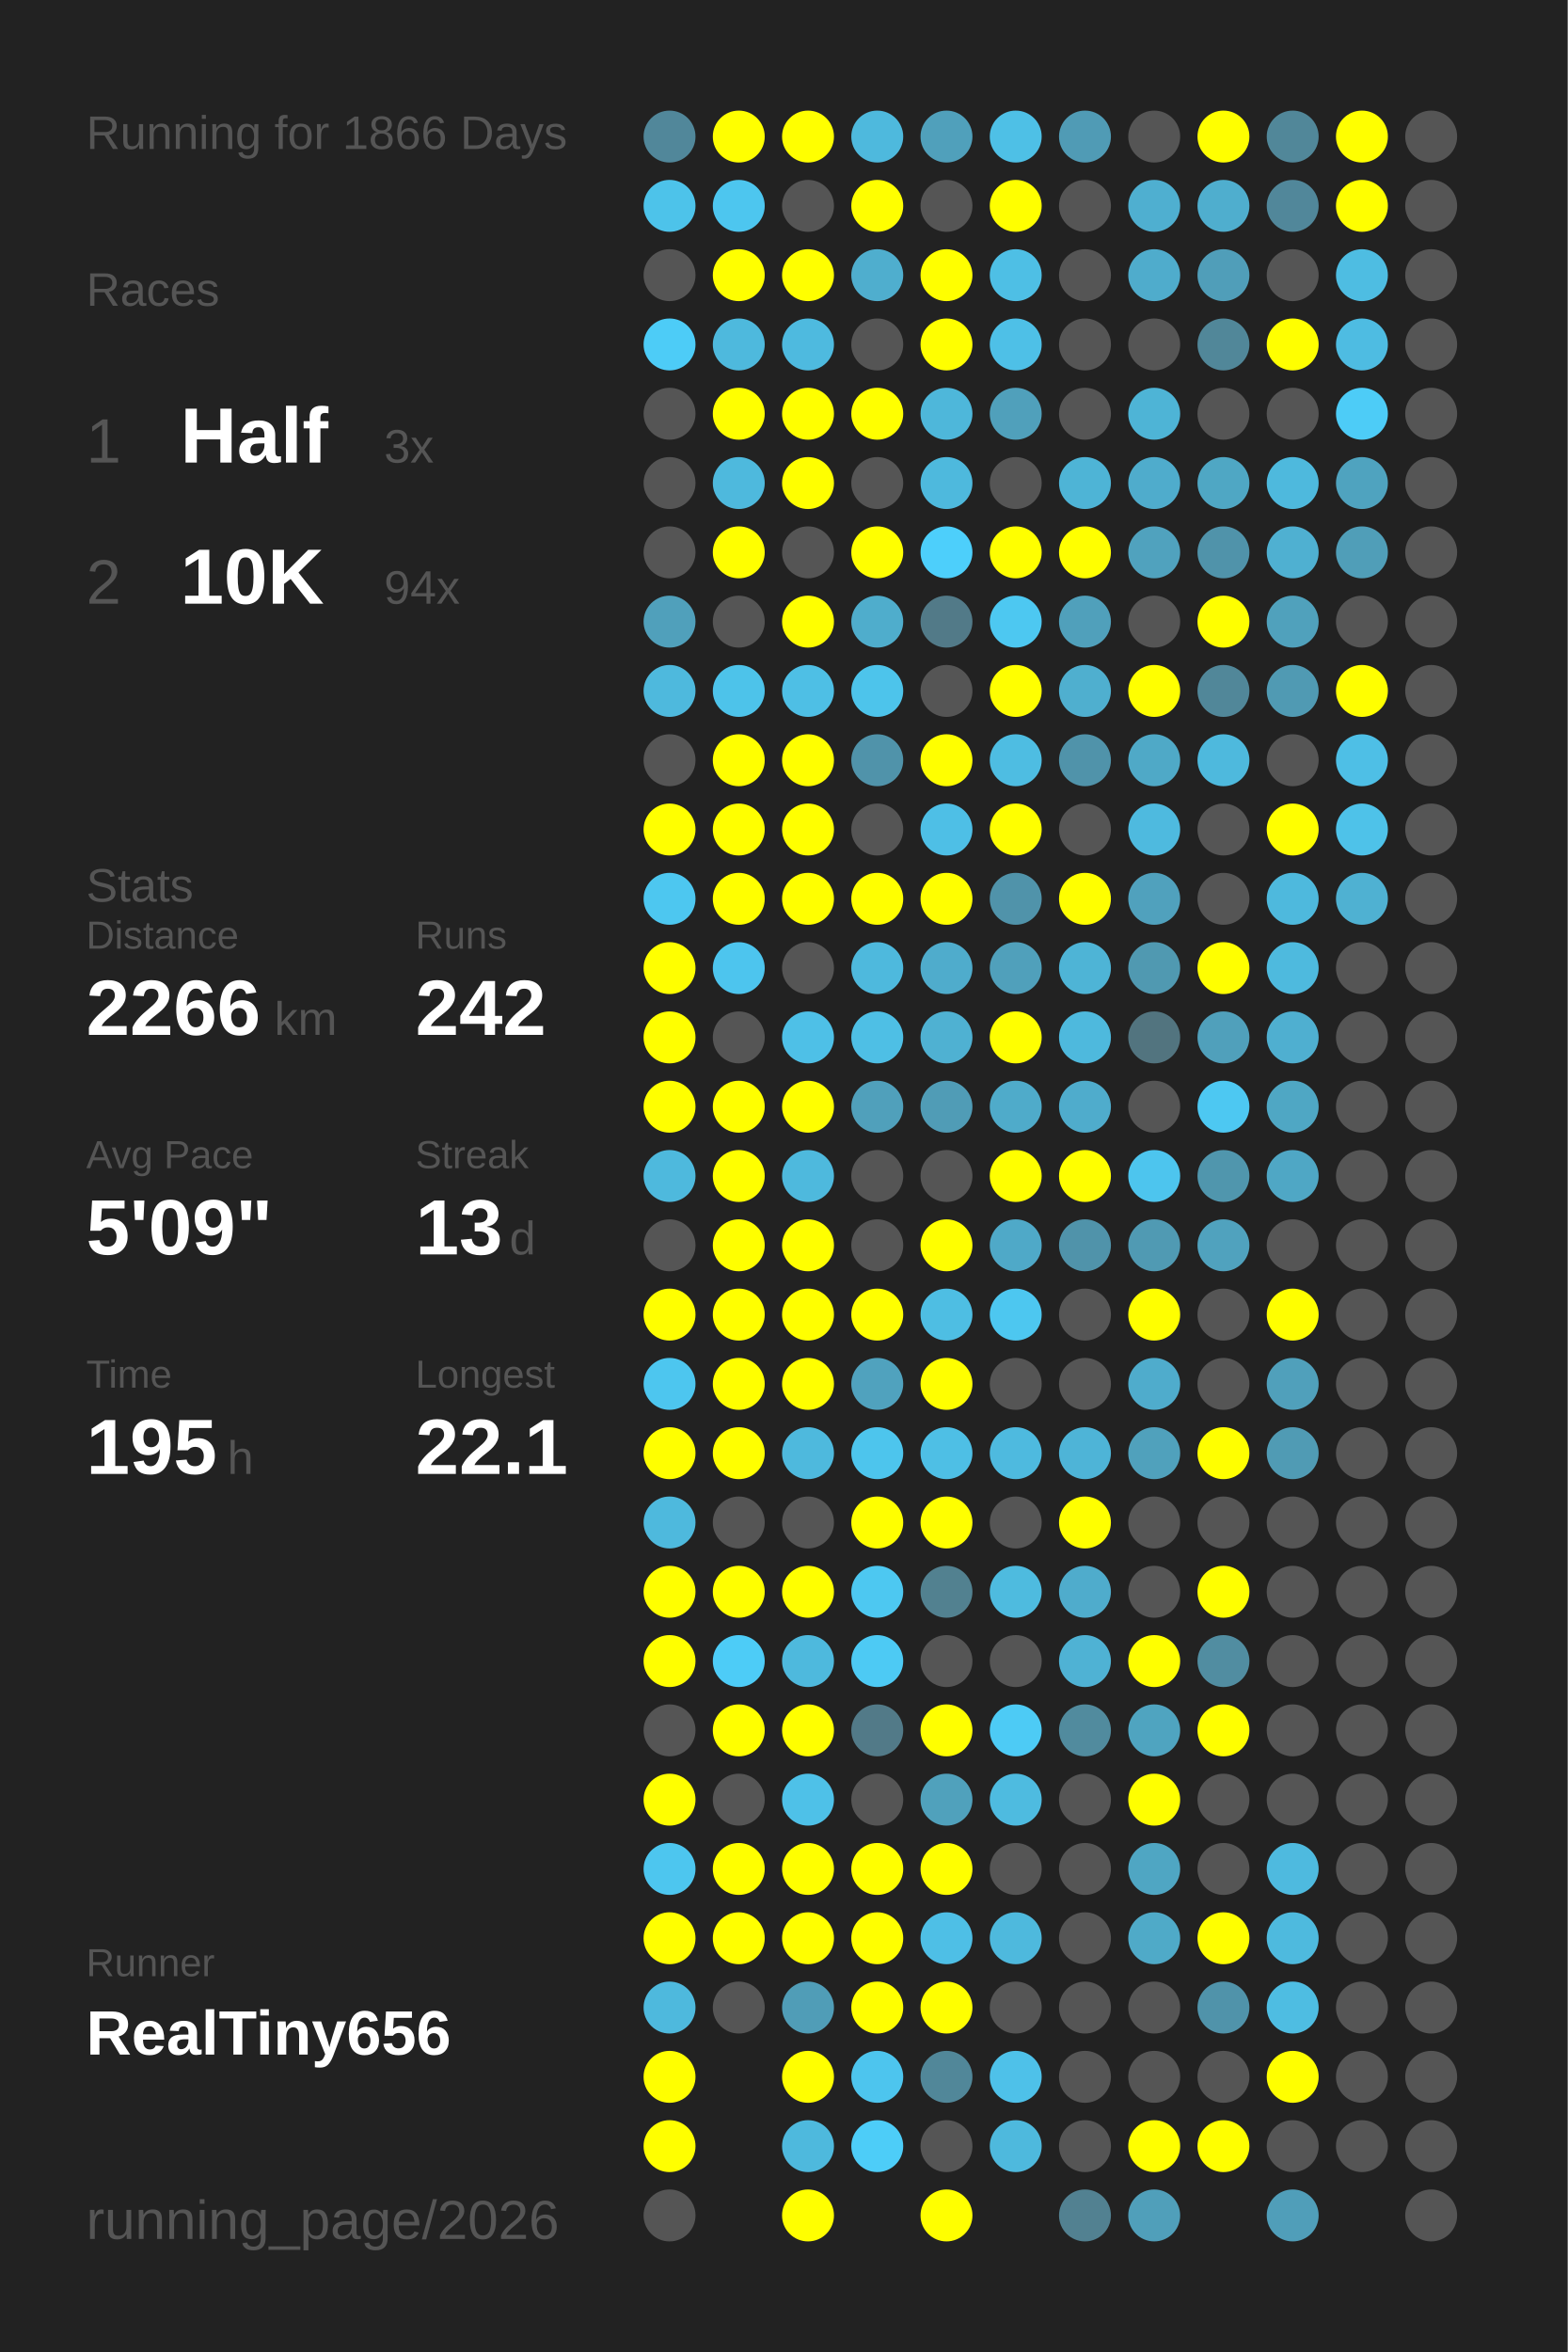
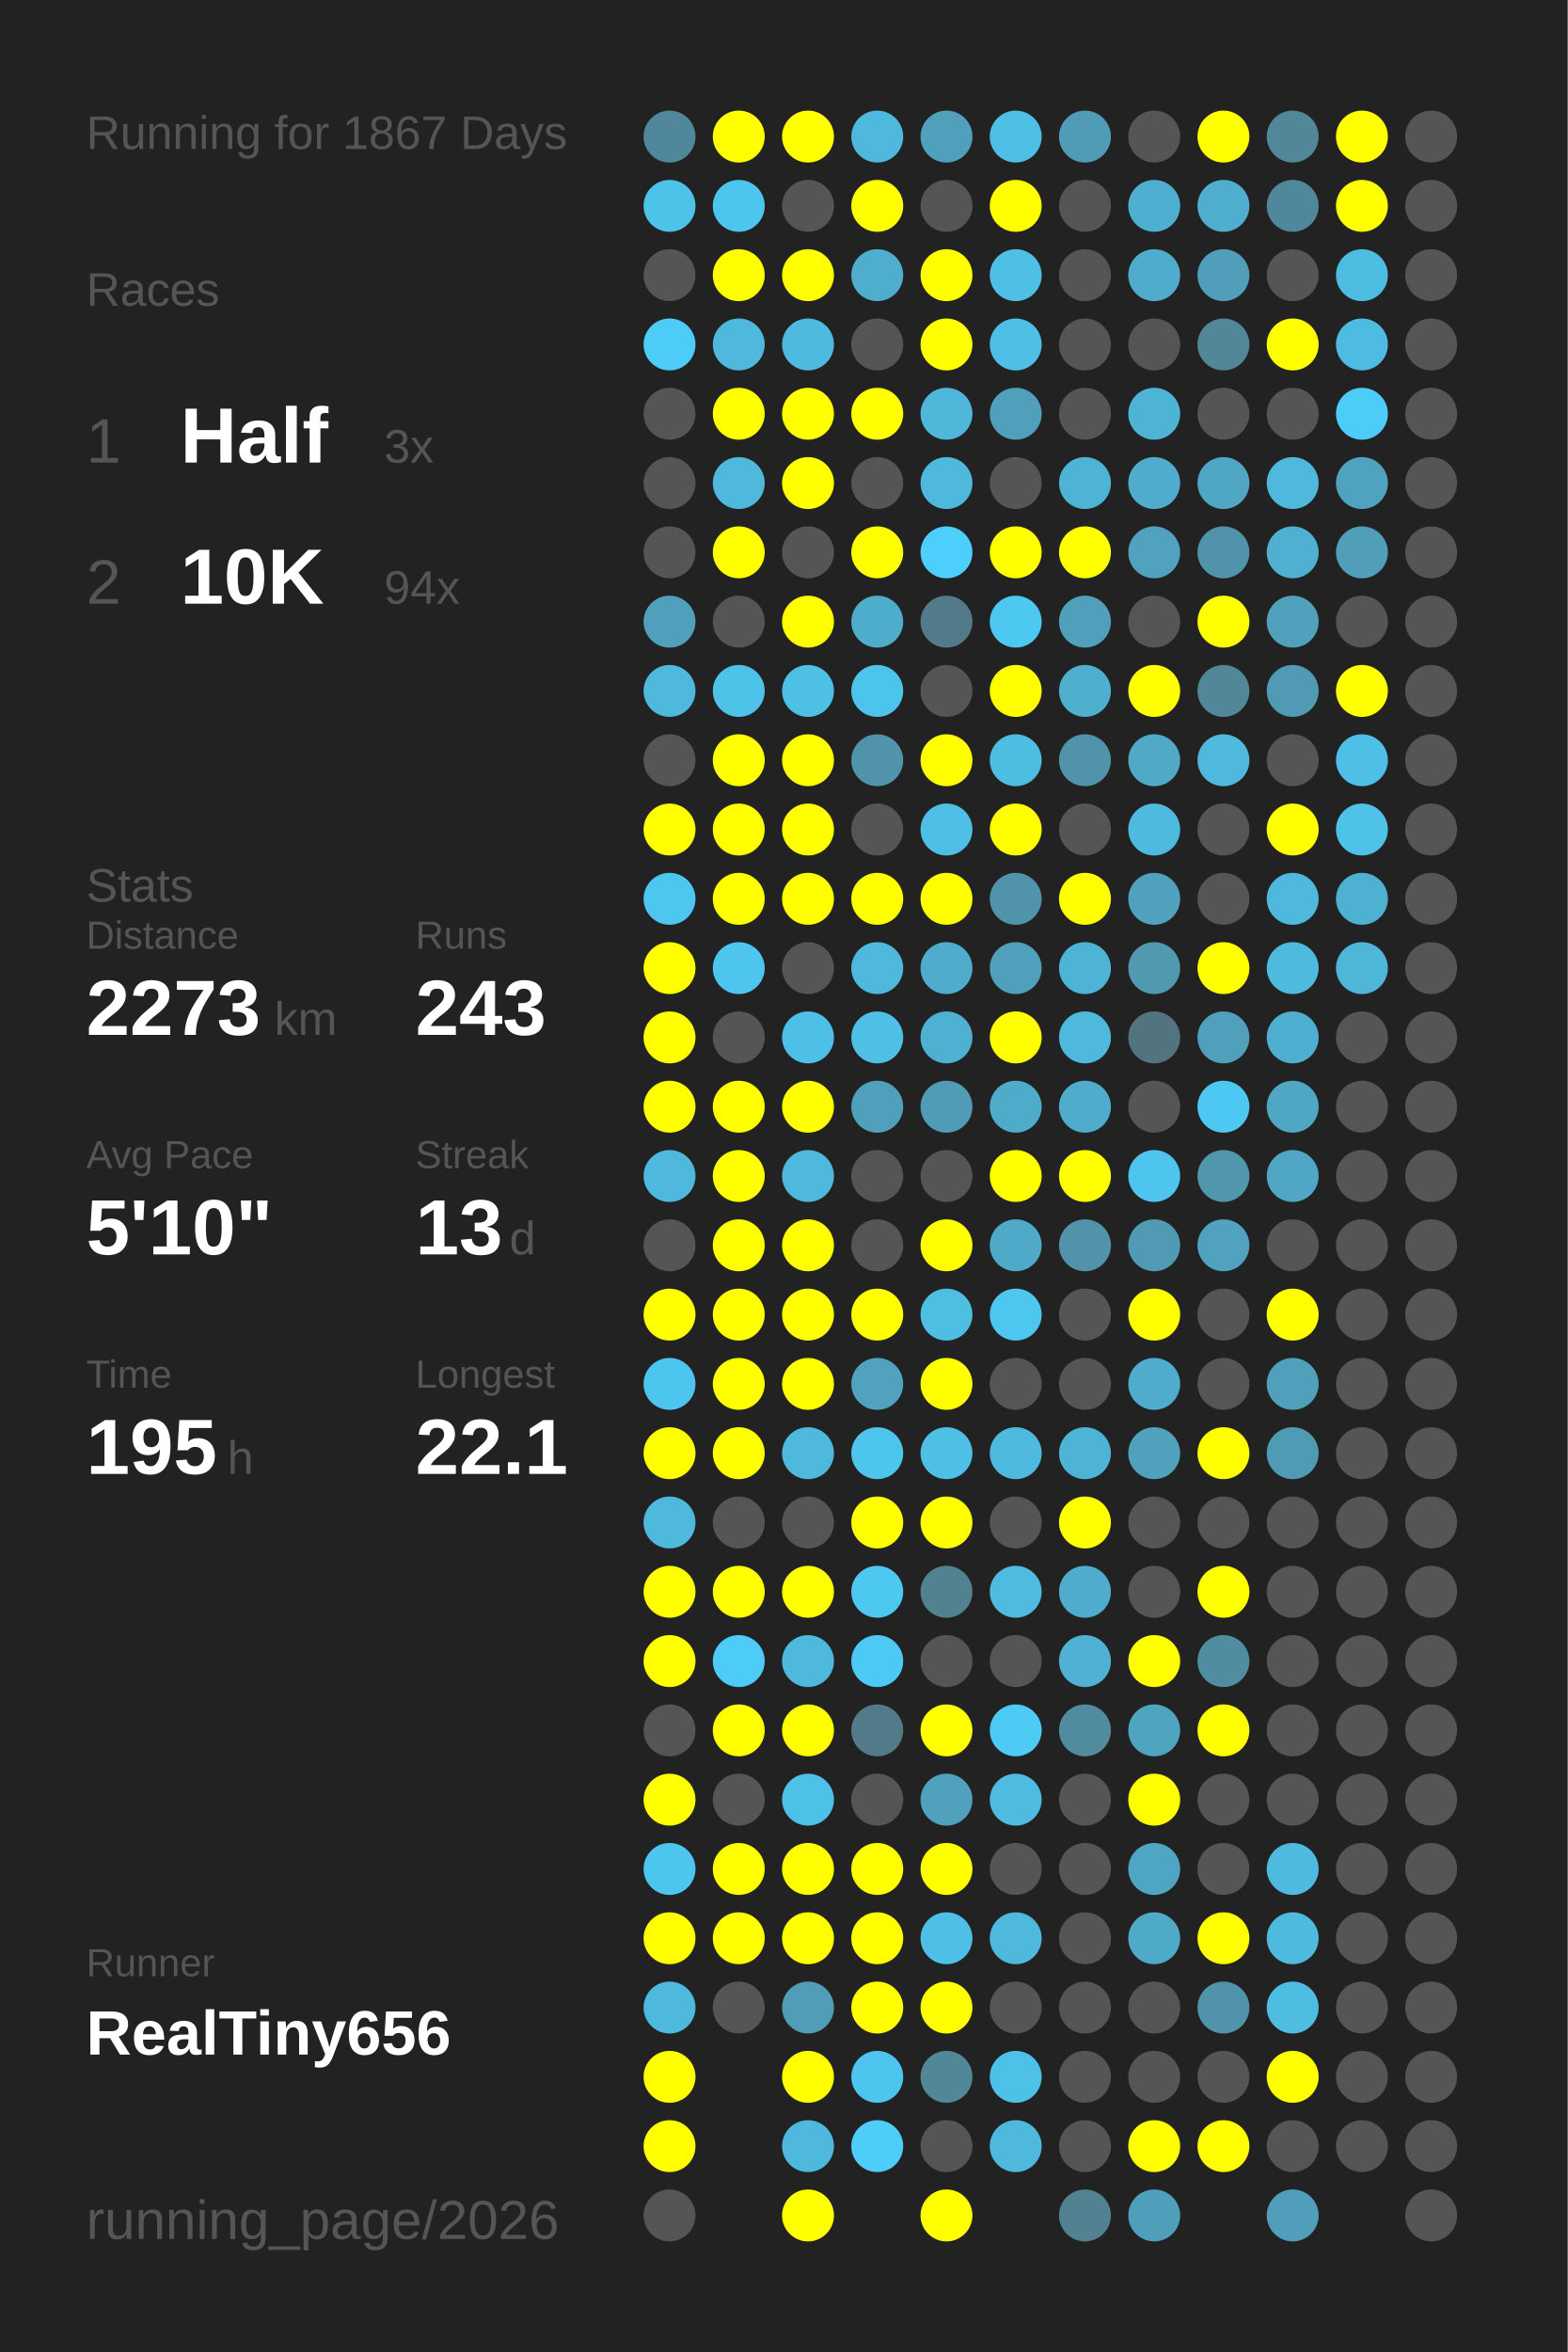
<svg xmlns="http://www.w3.org/2000/svg" baseProfile="full" height="300mm" version="1.1" viewBox="0,0,200,300" width="200mm">
  <defs />
  <rect fill="#222222" height="300" width="200" x="0" y="0" />
-   <text fill="#555555" style="font-size:6px; font-family:Arial;" x="11" y="19">Running for 1866 Days</text>
+   <text fill="#555555" style="font-size:6px; font-family:Arial;" x="11" y="19">Running for 1867 Days</text>
  <text fill="#555555" style="font-size:6px; font-family:Arial;" x="11" y="39">Races</text>
  <text fill="#555555" style="font-size:8px; font-family:Arial;" x="11" y="59">1</text>
  <text fill="#FFFFFF" style="font-size:10px; font-family:Arial; font-weight:bold;" x="23" y="59">Half</text>
  <text fill="#555555" style="font-size:6px; font-family:Arial;" x="49" y="59">3x</text>
  <text fill="#555555" style="font-size:8px; font-family:Arial;" x="11" y="77">2</text>
  <text fill="#FFFFFF" style="font-size:10px; font-family:Arial; font-weight:bold;" x="23" y="77">10K</text>
  <text fill="#555555" style="font-size:6px; font-family:Arial;" x="49" y="77">94x</text>
  <text fill="#555555" style="font-size:6px; font-family:Arial;" x="11" y="115">Stats</text>
  <text fill="#555555" style="font-size:5px; font-family:Arial;" x="11" y="121">Distance</text>
-   <text fill="#FFFFFF" style="font-size:10px; font-family:Arial; font-weight:bold;" x="11" y="132">2266</text>
+   <text fill="#FFFFFF" style="font-size:10px; font-family:Arial; font-weight:bold;" x="11" y="132">2273</text>
  <text fill="#555555" style="font-size:6px; font-family:Arial;" x="35" y="132">km</text>
  <text fill="#555555" style="font-size:5px; font-family:Arial;" x="53" y="121">Runs</text>
-   <text fill="#FFFFFF" style="font-size:10px; font-family:Arial; font-weight:bold;" x="53" y="132">242</text>
+   <text fill="#FFFFFF" style="font-size:10px; font-family:Arial; font-weight:bold;" x="53" y="132">243</text>
  <text fill="#555555" style="font-size:5px; font-family:Arial;" x="11" y="149">Avg Pace</text>
-   <text fill="#FFFFFF" style="font-size:10px; font-family:Arial; font-weight:bold;" x="11" y="160">5'09"</text>
+   <text fill="#FFFFFF" style="font-size:10px; font-family:Arial; font-weight:bold;" x="11" y="160">5'10"</text>
  <text fill="#555555" style="font-size:5px; font-family:Arial;" x="53" y="149">Streak</text>
  <text fill="#FFFFFF" style="font-size:10px; font-family:Arial; font-weight:bold;" x="53" y="160">13</text>
  <text fill="#555555" style="font-size:6px; font-family:Arial;" x="65" y="160">d</text>
  <text fill="#555555" style="font-size:5px; font-family:Arial;" x="11" y="177">Time</text>
  <text fill="#FFFFFF" style="font-size:10px; font-family:Arial; font-weight:bold;" x="11" y="188">195</text>
  <text fill="#555555" style="font-size:6px; font-family:Arial;" x="29" y="188">h</text>
  <text fill="#555555" style="font-size:5px; font-family:Arial;" x="53" y="177">Longest</text>
  <text fill="#FFFFFF" style="font-size:10px; font-family:Arial; font-weight:bold;" x="53" y="188">22.1</text>
  <text fill="#555555" style="font-size:5px; font-family:Arial;" x="11" y="252.065">Runner</text>
  <text fill="#FFFFFF" style="font-size:8px; font-family:Arial; font-weight:bold;" x="11" y="262.065">RealTiny656</text>
  <text fill="#555555" style="font-size:7px; font-family:Arial;" x="11" y="285.581">running_page/2026</text>
  <circle cx="85.417" cy="17.419" fill="#51879a" r="3.312" />
  <circle cx="85.417" cy="26.258" fill="#4dc3ea" r="3.312" />
  <circle cx="85.417" cy="35.097" fill="#555555" r="3.312" />
  <circle cx="85.417" cy="43.935" fill="#4dccf7" r="3.312" />
  <circle cx="85.417" cy="52.774" fill="#555555" r="3.312" />
  <circle cx="85.417" cy="61.613" fill="#555555" r="3.312" />
  <circle cx="85.417" cy="70.452" fill="#555555" r="3.312" />
  <circle cx="85.417" cy="79.29" fill="#50a0bb" r="3.312" />
  <circle cx="85.417" cy="88.129" fill="#4eb9dd" r="3.312" />
  <circle cx="85.417" cy="96.968" fill="#555555" r="3.312" />
  <circle cx="85.417" cy="105.806" fill="#FFFF00" r="3.312" />
  <circle cx="85.417" cy="114.645" fill="#4dc7f0" r="3.312" />
  <circle cx="85.417" cy="123.484" fill="#FFFF00" r="3.312" />
  <circle cx="85.417" cy="132.323" fill="#FFFF00" r="3.312" />
  <circle cx="85.417" cy="141.161" fill="#FFFF00" r="3.312" />
  <circle cx="85.417" cy="150" fill="#4eb9dd" r="3.312" />
  <circle cx="85.417" cy="158.839" fill="#555555" r="3.312" />
  <circle cx="85.417" cy="167.677" fill="#FFFF00" r="3.312" />
  <circle cx="85.417" cy="176.516" fill="#4dc6ef" r="3.312" />
  <circle cx="85.417" cy="185.355" fill="#FFFF00" r="3.312" />
  <circle cx="85.417" cy="194.194" fill="#4eb9dd" r="3.312" />
  <circle cx="85.417" cy="203.032" fill="#FFFF00" r="3.312" />
  <circle cx="85.417" cy="211.871" fill="#FFFF00" r="3.312" />
  <circle cx="85.417" cy="220.71" fill="#555555" r="3.312" />
  <circle cx="85.417" cy="229.548" fill="#FFFF00" r="3.312" />
  <circle cx="85.417" cy="238.387" fill="#4dc6ef" r="3.312" />
  <circle cx="85.417" cy="247.226" fill="#FFFF00" r="3.312" />
  <circle cx="85.417" cy="256.065" fill="#4eb9dd" r="3.312" />
  <circle cx="85.417" cy="264.903" fill="#FFFF00" r="3.312" />
  <circle cx="85.417" cy="273.742" fill="#FFFF00" r="3.312" />
  <circle cx="85.417" cy="282.581" fill="#555555" r="3.312" />
  <circle cx="94.25" cy="17.419" fill="#FFFF00" r="3.312" />
  <circle cx="94.25" cy="26.258" fill="#4dc6ef" r="3.312" />
  <circle cx="94.25" cy="35.097" fill="#FFFF00" r="3.312" />
  <circle cx="94.25" cy="43.935" fill="#4eb9dd" r="3.312" />
  <circle cx="94.25" cy="52.774" fill="#FFFF00" r="3.312" />
  <circle cx="94.25" cy="61.613" fill="#4eb9dd" r="3.312" />
  <circle cx="94.25" cy="70.452" fill="#FFFF00" r="3.312" />
  <circle cx="94.25" cy="79.29" fill="#555555" r="3.312" />
  <circle cx="94.25" cy="88.129" fill="#4dc3ea" r="3.312" />
  <circle cx="94.25" cy="96.968" fill="#FFFF00" r="3.312" />
  <circle cx="94.25" cy="105.806" fill="#FFFF00" r="3.312" />
  <circle cx="94.25" cy="114.645" fill="#FFFF00" r="3.312" />
  <circle cx="94.25" cy="123.484" fill="#4dc5ee" r="3.312" />
  <circle cx="94.25" cy="132.323" fill="#555555" r="3.312" />
  <circle cx="94.25" cy="141.161" fill="#FFFF00" r="3.312" />
  <circle cx="94.25" cy="150" fill="#FFFF00" r="3.312" />
  <circle cx="94.25" cy="158.839" fill="#FFFF00" r="3.312" />
  <circle cx="94.25" cy="167.677" fill="#FFFF00" r="3.312" />
  <circle cx="94.25" cy="176.516" fill="#FFFF00" r="3.312" />
  <circle cx="94.25" cy="185.355" fill="#FFFF00" r="3.312" />
  <circle cx="94.25" cy="194.194" fill="#555555" r="3.312" />
  <circle cx="94.25" cy="203.032" fill="#FFFF00" r="3.312" />
  <circle cx="94.25" cy="211.871" fill="#4dccf7" r="3.312" />
  <circle cx="94.25" cy="220.71" fill="#FFFF00" r="3.312" />
  <circle cx="94.25" cy="229.548" fill="#555555" r="3.312" />
  <circle cx="94.25" cy="238.387" fill="#FFFF00" r="3.312" />
  <circle cx="94.25" cy="247.226" fill="#FFFF00" r="3.312" />
  <circle cx="94.25" cy="256.065" fill="#555555" r="3.312" />
  <circle cx="103.083" cy="17.419" fill="#FFFF00" r="3.312" />
  <circle cx="103.083" cy="26.258" fill="#555555" r="3.312" />
  <circle cx="103.083" cy="35.097" fill="#FFFF00" r="3.312" />
  <circle cx="103.083" cy="43.935" fill="#4ebadf" r="3.312" />
  <circle cx="103.083" cy="52.774" fill="#FFFF00" r="3.312" />
  <circle cx="103.083" cy="61.613" fill="#FFFF00" r="3.312" />
  <circle cx="103.083" cy="70.452" fill="#555555" r="3.312" />
  <circle cx="103.083" cy="79.29" fill="#FFFF00" r="3.312" />
  <circle cx="103.083" cy="88.129" fill="#4ebfe5" r="3.312" />
  <circle cx="103.083" cy="96.968" fill="#FFFF00" r="3.312" />
  <circle cx="103.083" cy="105.806" fill="#FFFF00" r="3.312" />
  <circle cx="103.083" cy="114.645" fill="#FFFF00" r="3.312" />
  <circle cx="103.083" cy="123.484" fill="#555555" r="3.312" />
  <circle cx="103.083" cy="132.323" fill="#4ec0e7" r="3.312" />
  <circle cx="103.083" cy="141.161" fill="#FFFF00" r="3.312" />
  <circle cx="103.083" cy="150" fill="#4eb9dd" r="3.312" />
  <circle cx="103.083" cy="158.839" fill="#FFFF00" r="3.312" />
  <circle cx="103.083" cy="167.677" fill="#FFFF00" r="3.312" />
  <circle cx="103.083" cy="176.516" fill="#FFFF00" r="3.312" />
  <circle cx="103.083" cy="185.355" fill="#4eb9dd" r="3.312" />
  <circle cx="103.083" cy="194.194" fill="#555555" r="3.312" />
  <circle cx="103.083" cy="203.032" fill="#FFFF00" r="3.312" />
  <circle cx="103.083" cy="211.871" fill="#4eb9dd" r="3.312" />
  <circle cx="103.083" cy="220.71" fill="#FFFF00" r="3.312" />
  <circle cx="103.083" cy="229.548" fill="#4ec1e8" r="3.312" />
  <circle cx="103.083" cy="238.387" fill="#FFFF00" r="3.312" />
  <circle cx="103.083" cy="247.226" fill="#FFFF00" r="3.312" />
  <circle cx="103.083" cy="256.065" fill="#509db7" r="3.312" />
  <circle cx="103.083" cy="264.903" fill="#FFFF00" r="3.312" />
  <circle cx="103.083" cy="273.742" fill="#4eb9dd" r="3.312" />
  <circle cx="103.083" cy="282.581" fill="#FFFF00" r="3.312" />
  <circle cx="111.917" cy="17.419" fill="#4eb9dd" r="3.312" />
  <circle cx="111.917" cy="26.258" fill="#FFFF00" r="3.312" />
  <circle cx="111.917" cy="35.097" fill="#4faece" r="3.312" />
  <circle cx="111.917" cy="43.935" fill="#555555" r="3.312" />
  <circle cx="111.917" cy="52.774" fill="#FFFF00" r="3.312" />
  <circle cx="111.917" cy="61.613" fill="#555555" r="3.312" />
  <circle cx="111.917" cy="70.452" fill="#FFFF00" r="3.312" />
  <circle cx="111.917" cy="79.29" fill="#4fadcc" r="3.312" />
  <circle cx="111.917" cy="88.129" fill="#4dc4eb" r="3.312" />
  <circle cx="111.917" cy="96.968" fill="#5093aa" r="3.312" />
  <circle cx="111.917" cy="105.806" fill="#555555" r="3.312" />
  <circle cx="111.917" cy="114.645" fill="#FFFF00" r="3.312" />
  <circle cx="111.917" cy="123.484" fill="#4eb9dd" r="3.312" />
  <circle cx="111.917" cy="132.323" fill="#4ebfe5" r="3.312" />
  <circle cx="111.917" cy="141.161" fill="#50a0bb" r="3.312" />
  <circle cx="111.917" cy="150" fill="#555555" r="3.312" />
  <circle cx="111.917" cy="158.839" fill="#555555" r="3.312" />
  <circle cx="111.917" cy="167.677" fill="#FFFF00" r="3.312" />
  <circle cx="111.917" cy="176.516" fill="#50a2be" r="3.312" />
  <circle cx="111.917" cy="185.355" fill="#4dc5ed" r="3.312" />
  <circle cx="111.917" cy="194.194" fill="#FFFF00" r="3.312" />
  <circle cx="111.917" cy="203.032" fill="#4dc8f1" r="3.312" />
  <circle cx="111.917" cy="211.871" fill="#4dcaf4" r="3.312" />
  <circle cx="111.917" cy="220.71" fill="#527a88" r="3.312" />
  <circle cx="111.917" cy="229.548" fill="#555555" r="3.312" />
  <circle cx="111.917" cy="238.387" fill="#FFFF00" r="3.312" />
  <circle cx="111.917" cy="247.226" fill="#FFFF00" r="3.312" />
  <circle cx="111.917" cy="256.065" fill="#FFFF00" r="3.312" />
  <circle cx="111.917" cy="264.903" fill="#4dc5ee" r="3.312" />
  <circle cx="111.917" cy="273.742" fill="#4dcdf8" r="3.312" />
  <circle cx="120.75" cy="17.419" fill="#50a0bb" r="3.312" />
  <circle cx="120.75" cy="26.258" fill="#555555" r="3.312" />
  <circle cx="120.75" cy="35.097" fill="#FFFF00" r="3.312" />
  <circle cx="120.75" cy="43.935" fill="#FFFF00" r="3.312" />
  <circle cx="120.75" cy="52.774" fill="#4eb7da" r="3.312" />
  <circle cx="120.75" cy="61.613" fill="#4eb9dd" r="3.312" />
  <circle cx="120.75" cy="70.452" fill="#4dcffb" r="3.312" />
  <circle cx="120.75" cy="79.29" fill="#527a88" r="3.312" />
  <circle cx="120.75" cy="88.129" fill="#555555" r="3.312" />
  <circle cx="120.75" cy="96.968" fill="#FFFF00" r="3.312" />
  <circle cx="120.75" cy="105.806" fill="#4ebfe6" r="3.312" />
  <circle cx="120.75" cy="114.645" fill="#FFFF00" r="3.312" />
  <circle cx="120.75" cy="123.484" fill="#4faccc" r="3.312" />
  <circle cx="120.75" cy="132.323" fill="#4fb1d2" r="3.312" />
  <circle cx="120.75" cy="141.161" fill="#509cb6" r="3.312" />
  <circle cx="120.75" cy="150" fill="#555555" r="3.312" />
  <circle cx="120.75" cy="158.839" fill="#FFFF00" r="3.312" />
  <circle cx="120.75" cy="167.677" fill="#4ebee3" r="3.312" />
  <circle cx="120.75" cy="176.516" fill="#FFFF00" r="3.312" />
  <circle cx="120.75" cy="185.355" fill="#4ebfe5" r="3.312" />
  <circle cx="120.75" cy="194.194" fill="#FFFF00" r="3.312" />
  <circle cx="120.75" cy="203.032" fill="#528190" r="3.312" />
  <circle cx="120.75" cy="211.871" fill="#555555" r="3.312" />
  <circle cx="120.75" cy="220.71" fill="#FFFF00" r="3.312" />
  <circle cx="120.75" cy="229.548" fill="#50a1bc" r="3.312" />
  <circle cx="120.75" cy="238.387" fill="#FFFF00" r="3.312" />
  <circle cx="120.75" cy="247.226" fill="#4ebfe6" r="3.312" />
  <circle cx="120.75" cy="256.065" fill="#FFFF00" r="3.312" />
  <circle cx="120.75" cy="264.903" fill="#518799" r="3.312" />
  <circle cx="120.75" cy="273.742" fill="#555555" r="3.312" />
  <circle cx="120.75" cy="282.581" fill="#FFFF00" r="3.312" />
  <circle cx="129.583" cy="17.419" fill="#4ec0e6" r="3.312" />
  <circle cx="129.583" cy="26.258" fill="#FFFF00" r="3.312" />
  <circle cx="129.583" cy="35.097" fill="#4ebfe5" r="3.312" />
  <circle cx="129.583" cy="43.935" fill="#4ec0e7" r="3.312" />
  <circle cx="129.583" cy="52.774" fill="#50a0bb" r="3.312" />
  <circle cx="129.583" cy="61.613" fill="#555555" r="3.312" />
  <circle cx="129.583" cy="70.452" fill="#FFFF00" r="3.312" />
  <circle cx="129.583" cy="79.29" fill="#4dc8f1" r="3.312" />
  <circle cx="129.583" cy="88.129" fill="#FFFF00" r="3.312" />
  <circle cx="129.583" cy="96.968" fill="#4ebde2" r="3.312" />
  <circle cx="129.583" cy="105.806" fill="#FFFF00" r="3.312" />
  <circle cx="129.583" cy="114.645" fill="#5093aa" r="3.312" />
  <circle cx="129.583" cy="123.484" fill="#50a0bb" r="3.312" />
  <circle cx="129.583" cy="132.323" fill="#FFFF00" r="3.312" />
  <circle cx="129.583" cy="141.161" fill="#4fabca" r="3.312" />
  <circle cx="129.583" cy="150" fill="#FFFF00" r="3.312" />
  <circle cx="129.583" cy="158.839" fill="#4fa9c8" r="3.312" />
  <circle cx="129.583" cy="167.677" fill="#4dc7f0" r="3.312" />
  <circle cx="129.583" cy="176.516" fill="#555555" r="3.312" />
  <circle cx="129.583" cy="185.355" fill="#4ebadf" r="3.312" />
  <circle cx="129.583" cy="194.194" fill="#555555" r="3.312" />
  <circle cx="129.583" cy="203.032" fill="#4ebbdf" r="3.312" />
  <circle cx="129.583" cy="211.871" fill="#555555" r="3.312" />
  <circle cx="129.583" cy="220.71" fill="#4dcbf5" r="3.312" />
  <circle cx="129.583" cy="229.548" fill="#4ebbe0" r="3.312" />
  <circle cx="129.583" cy="238.387" fill="#555555" r="3.312" />
  <circle cx="129.583" cy="247.226" fill="#4eb9dd" r="3.312" />
  <circle cx="129.583" cy="256.065" fill="#555555" r="3.312" />
  <circle cx="129.583" cy="264.903" fill="#4ec1e9" r="3.312" />
  <circle cx="129.583" cy="273.742" fill="#4eb9dd" r="3.312" />
  <circle cx="138.417" cy="17.419" fill="#509bb5" r="3.312" />
  <circle cx="138.417" cy="26.258" fill="#555555" r="3.312" />
  <circle cx="138.417" cy="35.097" fill="#555555" r="3.312" />
  <circle cx="138.417" cy="43.935" fill="#555555" r="3.312" />
  <circle cx="138.417" cy="52.774" fill="#555555" r="3.312" />
  <circle cx="138.417" cy="61.613" fill="#4eb4d6" r="3.312" />
  <circle cx="138.417" cy="70.452" fill="#FFFF00" r="3.312" />
  <circle cx="138.417" cy="79.29" fill="#50a0bb" r="3.312" />
  <circle cx="138.417" cy="88.129" fill="#4fafcf" r="3.312" />
  <circle cx="138.417" cy="96.968" fill="#5093aa" r="3.312" />
  <circle cx="138.417" cy="105.806" fill="#555555" r="3.312" />
  <circle cx="138.417" cy="114.645" fill="#FFFF00" r="3.312" />
  <circle cx="138.417" cy="123.484" fill="#4eb4d6" r="3.312" />
  <circle cx="138.417" cy="132.323" fill="#4eb9dd" r="3.312" />
  <circle cx="138.417" cy="141.161" fill="#4faccc" r="3.312" />
  <circle cx="138.417" cy="150" fill="#FFFF00" r="3.312" />
  <circle cx="138.417" cy="158.839" fill="#5093aa" r="3.312" />
  <circle cx="138.417" cy="167.677" fill="#555555" r="3.312" />
  <circle cx="138.417" cy="176.516" fill="#555555" r="3.312" />
  <circle cx="138.417" cy="185.355" fill="#4eb4d7" r="3.312" />
  <circle cx="138.417" cy="194.194" fill="#FFFF00" r="3.312" />
  <circle cx="138.417" cy="203.032" fill="#4faccc" r="3.312" />
  <circle cx="138.417" cy="211.871" fill="#4fb2d4" r="3.312" />
  <circle cx="138.417" cy="220.71" fill="#518b9e" r="3.312" />
  <circle cx="138.417" cy="229.548" fill="#555555" r="3.312" />
  <circle cx="138.417" cy="238.387" fill="#555555" r="3.312" />
  <circle cx="138.417" cy="247.226" fill="#555555" r="3.312" />
  <circle cx="138.417" cy="256.065" fill="#555555" r="3.312" />
  <circle cx="138.417" cy="264.903" fill="#555555" r="3.312" />
  <circle cx="138.417" cy="273.742" fill="#555555" r="3.312" />
  <circle cx="138.417" cy="282.581" fill="#528191" r="3.312" />
  <circle cx="147.25" cy="17.419" fill="#555555" r="3.312" />
  <circle cx="147.25" cy="26.258" fill="#4fafd0" r="3.312" />
  <circle cx="147.25" cy="35.097" fill="#4faccc" r="3.312" />
  <circle cx="147.25" cy="43.935" fill="#555555" r="3.312" />
  <circle cx="147.25" cy="52.774" fill="#4eb4d6" r="3.312" />
  <circle cx="147.25" cy="61.613" fill="#4faccc" r="3.312" />
  <circle cx="147.25" cy="70.452" fill="#50a2be" r="3.312" />
  <circle cx="147.25" cy="79.29" fill="#555555" r="3.312" />
  <circle cx="147.25" cy="88.129" fill="#FFFF00" r="3.312" />
  <circle cx="147.25" cy="96.968" fill="#4fa9c7" r="3.312" />
  <circle cx="147.25" cy="105.806" fill="#4ebadf" r="3.312" />
  <circle cx="147.25" cy="114.645" fill="#50a1bd" r="3.312" />
  <circle cx="147.25" cy="123.484" fill="#5099b1" r="3.312" />
  <circle cx="147.25" cy="132.323" fill="#52747f" r="3.312" />
  <circle cx="147.25" cy="141.161" fill="#555555" r="3.312" />
  <circle cx="147.25" cy="150" fill="#4dc5ee" r="3.312" />
  <circle cx="147.25" cy="158.839" fill="#509ab3" r="3.312" />
  <circle cx="147.25" cy="167.677" fill="#FFFF00" r="3.312" />
  <circle cx="147.25" cy="176.516" fill="#4faccc" r="3.312" />
  <circle cx="147.25" cy="185.355" fill="#50a1bc" r="3.312" />
  <circle cx="147.25" cy="194.194" fill="#555555" r="3.312" />
  <circle cx="147.25" cy="203.032" fill="#555555" r="3.312" />
  <circle cx="147.25" cy="211.871" fill="#FFFF00" r="3.312" />
  <circle cx="147.25" cy="220.71" fill="#4fa4c0" r="3.312" />
  <circle cx="147.25" cy="229.548" fill="#FFFF00" r="3.312" />
  <circle cx="147.25" cy="238.387" fill="#4fa6c3" r="3.312" />
  <circle cx="147.25" cy="247.226" fill="#4faac8" r="3.312" />
  <circle cx="147.25" cy="256.065" fill="#555555" r="3.312" />
  <circle cx="147.25" cy="264.903" fill="#555555" r="3.312" />
  <circle cx="147.25" cy="273.742" fill="#FFFF00" r="3.312" />
  <circle cx="147.25" cy="282.581" fill="#509fba" r="3.312" />
  <circle cx="156.083" cy="17.419" fill="#FFFF00" r="3.312" />
  <circle cx="156.083" cy="26.258" fill="#4faece" r="3.312" />
  <circle cx="156.083" cy="35.097" fill="#509eb9" r="3.312" />
  <circle cx="156.083" cy="43.935" fill="#518799" r="3.312" />
  <circle cx="156.083" cy="52.774" fill="#555555" r="3.312" />
  <circle cx="156.083" cy="61.613" fill="#4fa7c4" r="3.312" />
  <circle cx="156.083" cy="70.452" fill="#5093aa" r="3.312" />
  <circle cx="156.083" cy="79.29" fill="#FFFF00" r="3.312" />
  <circle cx="156.083" cy="88.129" fill="#518799" r="3.312" />
  <circle cx="156.083" cy="96.968" fill="#4eb9dd" r="3.312" />
  <circle cx="156.083" cy="105.806" fill="#555555" r="3.312" />
  <circle cx="156.083" cy="114.645" fill="#555555" r="3.312" />
  <circle cx="156.083" cy="123.484" fill="#FFFF00" r="3.312" />
  <circle cx="156.083" cy="132.323" fill="#50a0bb" r="3.312" />
  <circle cx="156.083" cy="141.161" fill="#4dc8f2" r="3.312" />
  <circle cx="156.083" cy="150" fill="#5096ad" r="3.312" />
  <circle cx="156.083" cy="158.839" fill="#50a2be" r="3.312" />
  <circle cx="156.083" cy="167.677" fill="#555555" r="3.312" />
  <circle cx="156.083" cy="176.516" fill="#555555" r="3.312" />
  <circle cx="156.083" cy="185.355" fill="#FFFF00" r="3.312" />
  <circle cx="156.083" cy="194.194" fill="#555555" r="3.312" />
  <circle cx="156.083" cy="203.032" fill="#FFFF00" r="3.312" />
  <circle cx="156.083" cy="211.871" fill="#518da1" r="3.312" />
  <circle cx="156.083" cy="220.71" fill="#FFFF00" r="3.312" />
  <circle cx="156.083" cy="229.548" fill="#555555" r="3.312" />
  <circle cx="156.083" cy="238.387" fill="#555555" r="3.312" />
  <circle cx="156.083" cy="247.226" fill="#FFFF00" r="3.312" />
  <circle cx="156.083" cy="256.065" fill="#5093aa" r="3.312" />
  <circle cx="156.083" cy="264.903" fill="#555555" r="3.312" />
  <circle cx="156.083" cy="273.742" fill="#FFFF00" r="3.312" />
  <circle cx="164.917" cy="17.419" fill="#518799" r="3.312" />
  <circle cx="164.917" cy="26.258" fill="#51879a" r="3.312" />
  <circle cx="164.917" cy="35.097" fill="#555555" r="3.312" />
  <circle cx="164.917" cy="43.935" fill="#FFFF00" r="3.312" />
  <circle cx="164.917" cy="52.774" fill="#555555" r="3.312" />
  <circle cx="164.917" cy="61.613" fill="#4eb9dd" r="3.312" />
  <circle cx="164.917" cy="70.452" fill="#4fb0d1" r="3.312" />
  <circle cx="164.917" cy="79.29" fill="#50a1bc" r="3.312" />
  <circle cx="164.917" cy="88.129" fill="#509ab3" r="3.312" />
  <circle cx="164.917" cy="96.968" fill="#555555" r="3.312" />
  <circle cx="164.917" cy="105.806" fill="#FFFF00" r="3.312" />
  <circle cx="164.917" cy="114.645" fill="#4eb9dd" r="3.312" />
  <circle cx="164.917" cy="123.484" fill="#4ebade" r="3.312" />
  <circle cx="164.917" cy="132.323" fill="#4fafd0" r="3.312" />
  <circle cx="164.917" cy="141.161" fill="#4fa7c4" r="3.312" />
  <circle cx="164.917" cy="150" fill="#4fa7c5" r="3.312" />
  <circle cx="164.917" cy="158.839" fill="#555555" r="3.312" />
  <circle cx="164.917" cy="167.677" fill="#FFFF00" r="3.312" />
  <circle cx="164.917" cy="176.516" fill="#50a0bb" r="3.312" />
  <circle cx="164.917" cy="185.355" fill="#509bb4" r="3.312" />
  <circle cx="164.917" cy="194.194" fill="#555555" r="3.312" />
  <circle cx="164.917" cy="203.032" fill="#555555" r="3.312" />
  <circle cx="164.917" cy="211.871" fill="#555555" r="3.312" />
  <circle cx="164.917" cy="220.71" fill="#555555" r="3.312" />
  <circle cx="164.917" cy="229.548" fill="#555555" r="3.312" />
  <circle cx="164.917" cy="238.387" fill="#4ebadf" r="3.312" />
  <circle cx="164.917" cy="247.226" fill="#4ebade" r="3.312" />
  <circle cx="164.917" cy="256.065" fill="#4ebde2" r="3.312" />
  <circle cx="164.917" cy="264.903" fill="#FFFF00" r="3.312" />
  <circle cx="164.917" cy="273.742" fill="#555555" r="3.312" />
  <circle cx="164.917" cy="282.581" fill="#509eb9" r="3.312" />
  <circle cx="173.75" cy="17.419" fill="#FFFF00" r="3.312" />
  <circle cx="173.75" cy="26.258" fill="#FFFF00" r="3.312" />
  <circle cx="173.75" cy="35.097" fill="#4ebde2" r="3.312" />
  <circle cx="173.75" cy="43.935" fill="#4ebce2" r="3.312" />
  <circle cx="173.75" cy="52.774" fill="#4dccf7" r="3.312" />
  <circle cx="173.75" cy="61.613" fill="#4fa3bf" r="3.312" />
  <circle cx="173.75" cy="70.452" fill="#509eb8" r="3.312" />
  <circle cx="173.75" cy="79.29" fill="#555555" r="3.312" />
  <circle cx="173.75" cy="88.129" fill="#FFFF00" r="3.312" />
  <circle cx="173.75" cy="96.968" fill="#4ebfe6" r="3.312" />
  <circle cx="173.75" cy="105.806" fill="#4ec2e9" r="3.312" />
  <circle cx="173.75" cy="114.645" fill="#4fb1d2" r="3.312" />
-   <circle cx="173.75" cy="123.484" fill="#555555" r="3.312" />
+   <circle cx="173.75" cy="123.484" fill="#4eb6d9" r="3.312" />
  <circle cx="173.75" cy="132.323" fill="#555555" r="3.312" />
  <circle cx="173.75" cy="141.161" fill="#555555" r="3.312" />
  <circle cx="173.75" cy="150" fill="#555555" r="3.312" />
  <circle cx="173.75" cy="158.839" fill="#555555" r="3.312" />
  <circle cx="173.75" cy="167.677" fill="#555555" r="3.312" />
  <circle cx="173.75" cy="176.516" fill="#555555" r="3.312" />
  <circle cx="173.75" cy="185.355" fill="#555555" r="3.312" />
  <circle cx="173.75" cy="194.194" fill="#555555" r="3.312" />
  <circle cx="173.75" cy="203.032" fill="#555555" r="3.312" />
  <circle cx="173.75" cy="211.871" fill="#555555" r="3.312" />
  <circle cx="173.75" cy="220.71" fill="#555555" r="3.312" />
  <circle cx="173.75" cy="229.548" fill="#555555" r="3.312" />
  <circle cx="173.75" cy="238.387" fill="#555555" r="3.312" />
  <circle cx="173.75" cy="247.226" fill="#555555" r="3.312" />
  <circle cx="173.75" cy="256.065" fill="#555555" r="3.312" />
  <circle cx="173.75" cy="264.903" fill="#555555" r="3.312" />
  <circle cx="173.75" cy="273.742" fill="#555555" r="3.312" />
  <circle cx="182.583" cy="17.419" fill="#555555" r="3.312" />
  <circle cx="182.583" cy="26.258" fill="#555555" r="3.312" />
  <circle cx="182.583" cy="35.097" fill="#555555" r="3.312" />
  <circle cx="182.583" cy="43.935" fill="#555555" r="3.312" />
  <circle cx="182.583" cy="52.774" fill="#555555" r="3.312" />
  <circle cx="182.583" cy="61.613" fill="#555555" r="3.312" />
  <circle cx="182.583" cy="70.452" fill="#555555" r="3.312" />
  <circle cx="182.583" cy="79.29" fill="#555555" r="3.312" />
  <circle cx="182.583" cy="88.129" fill="#555555" r="3.312" />
  <circle cx="182.583" cy="96.968" fill="#555555" r="3.312" />
  <circle cx="182.583" cy="105.806" fill="#555555" r="3.312" />
  <circle cx="182.583" cy="114.645" fill="#555555" r="3.312" />
  <circle cx="182.583" cy="123.484" fill="#555555" r="3.312" />
  <circle cx="182.583" cy="132.323" fill="#555555" r="3.312" />
  <circle cx="182.583" cy="141.161" fill="#555555" r="3.312" />
  <circle cx="182.583" cy="150" fill="#555555" r="3.312" />
  <circle cx="182.583" cy="158.839" fill="#555555" r="3.312" />
  <circle cx="182.583" cy="167.677" fill="#555555" r="3.312" />
  <circle cx="182.583" cy="176.516" fill="#555555" r="3.312" />
  <circle cx="182.583" cy="185.355" fill="#555555" r="3.312" />
  <circle cx="182.583" cy="194.194" fill="#555555" r="3.312" />
  <circle cx="182.583" cy="203.032" fill="#555555" r="3.312" />
  <circle cx="182.583" cy="211.871" fill="#555555" r="3.312" />
  <circle cx="182.583" cy="220.71" fill="#555555" r="3.312" />
  <circle cx="182.583" cy="229.548" fill="#555555" r="3.312" />
  <circle cx="182.583" cy="238.387" fill="#555555" r="3.312" />
  <circle cx="182.583" cy="247.226" fill="#555555" r="3.312" />
  <circle cx="182.583" cy="256.065" fill="#555555" r="3.312" />
  <circle cx="182.583" cy="264.903" fill="#555555" r="3.312" />
  <circle cx="182.583" cy="273.742" fill="#555555" r="3.312" />
  <circle cx="182.583" cy="282.581" fill="#555555" r="3.312" />
</svg>
